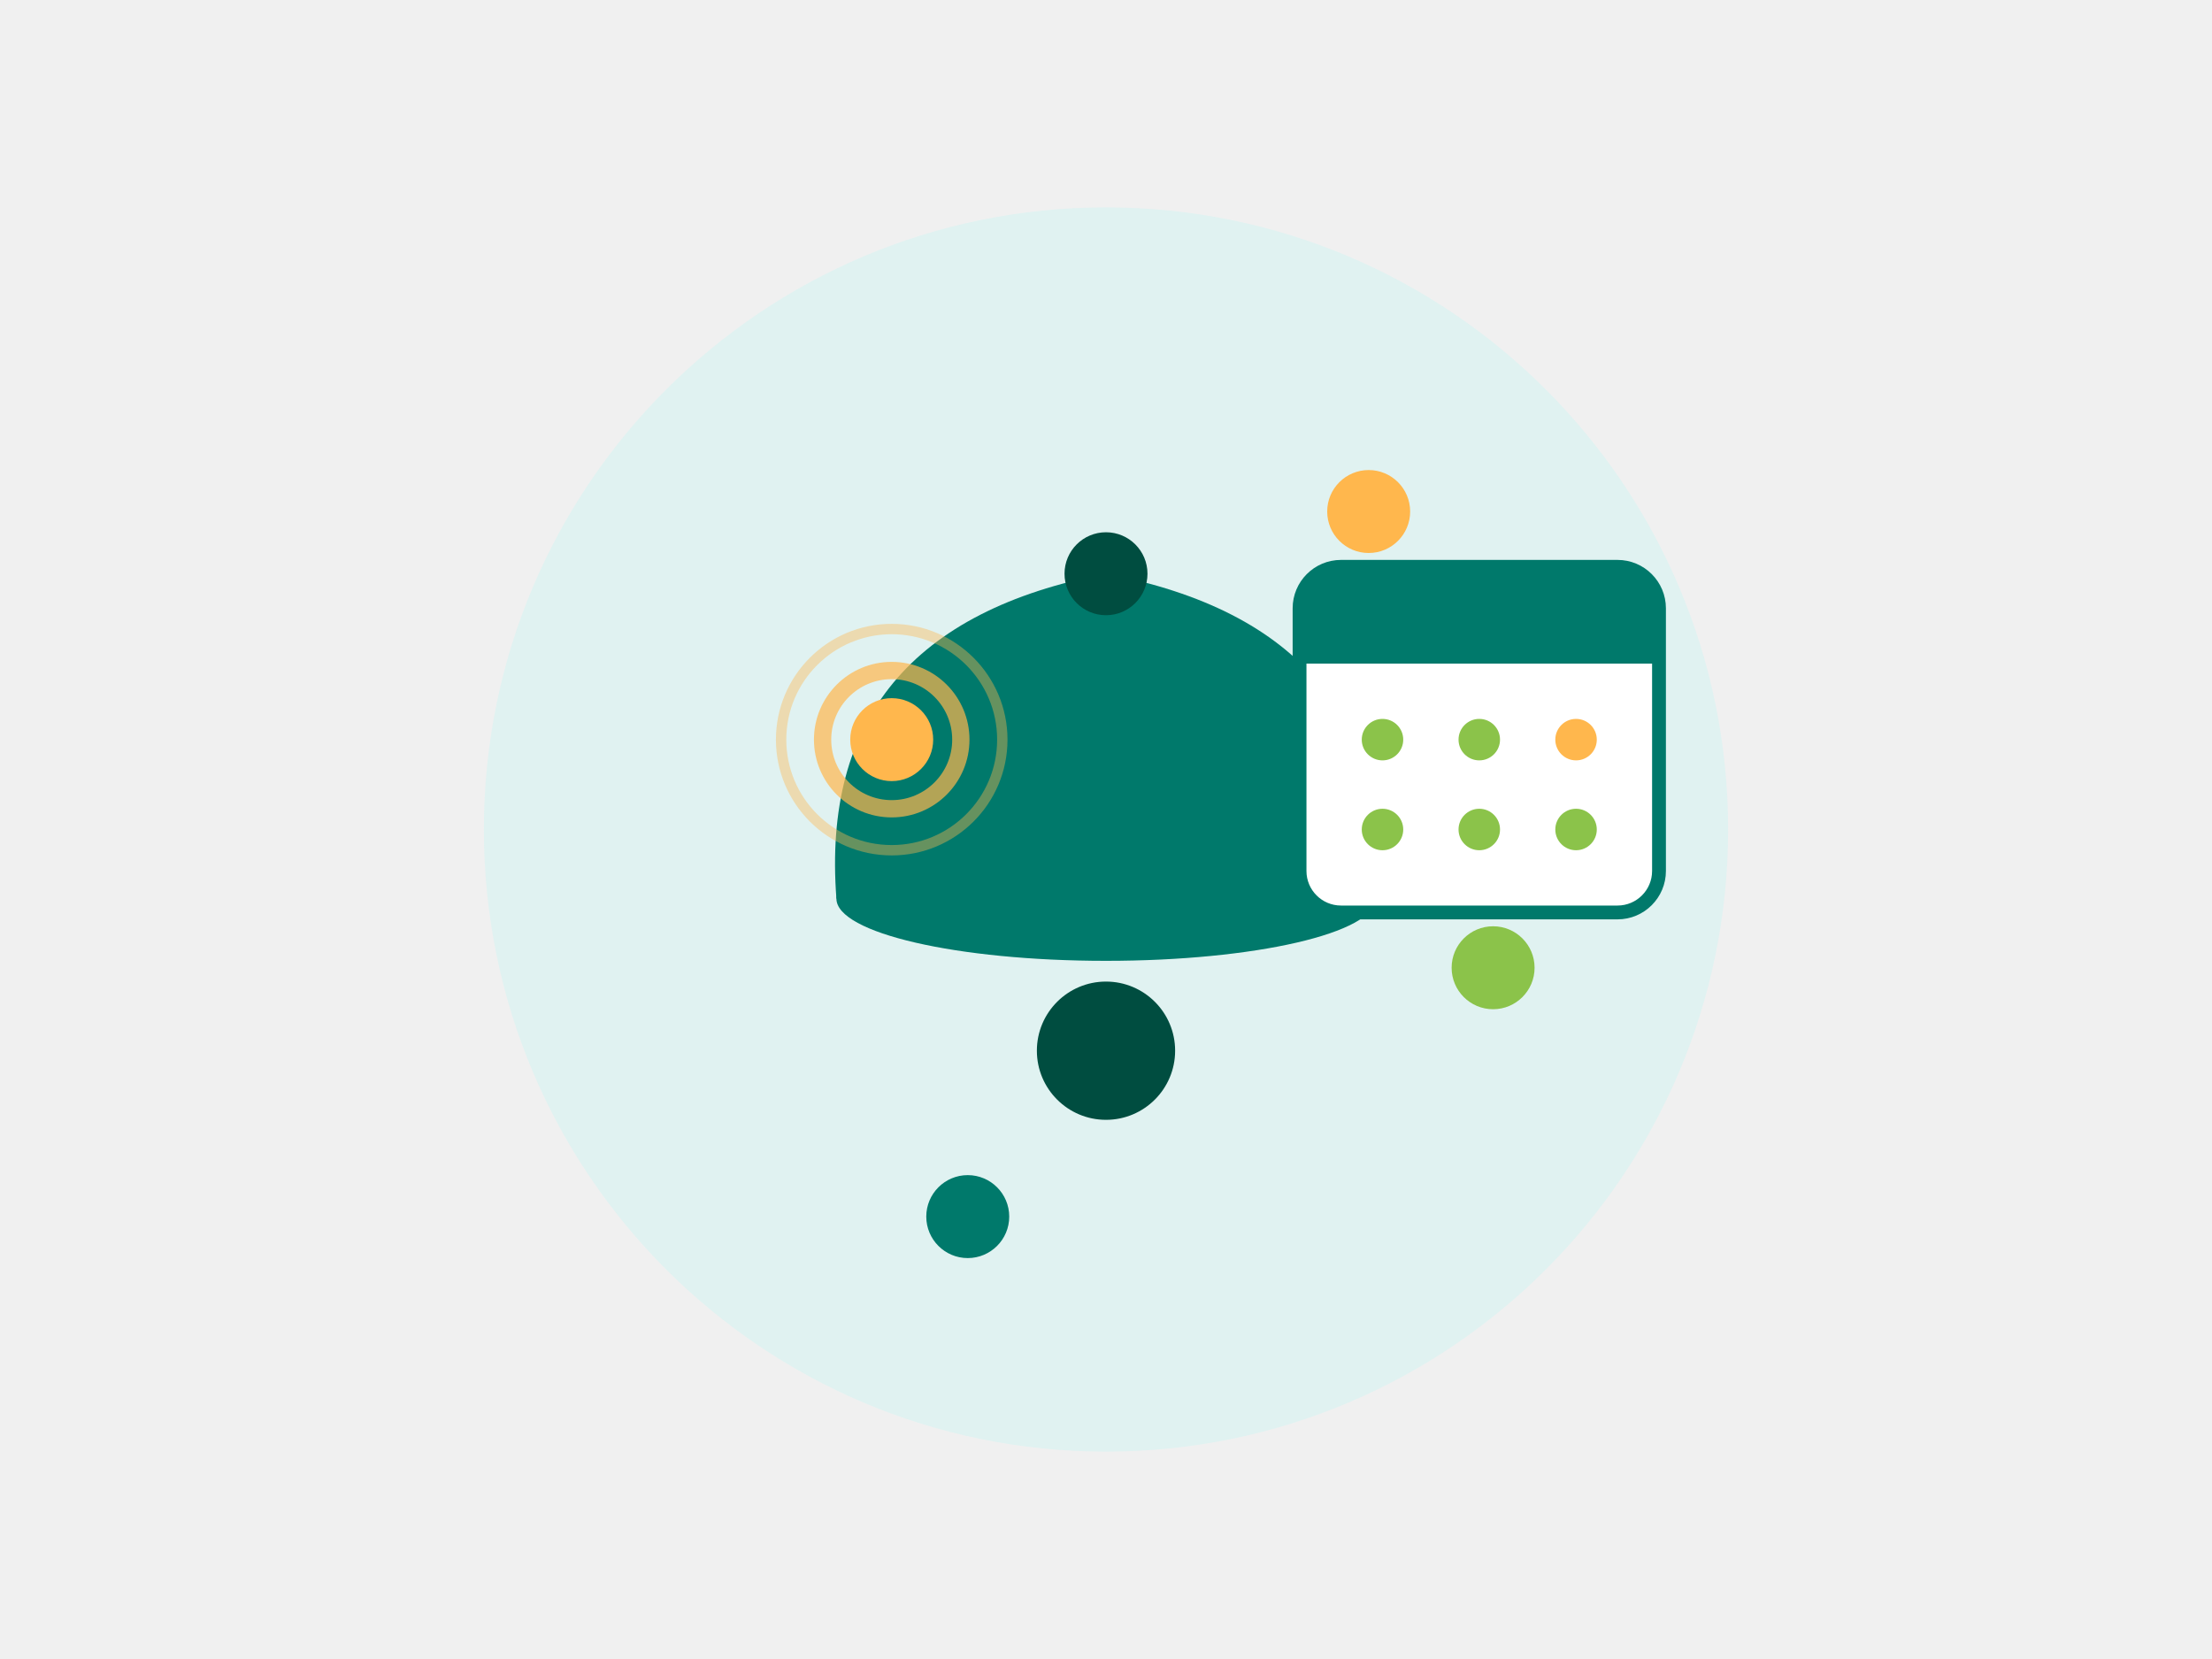
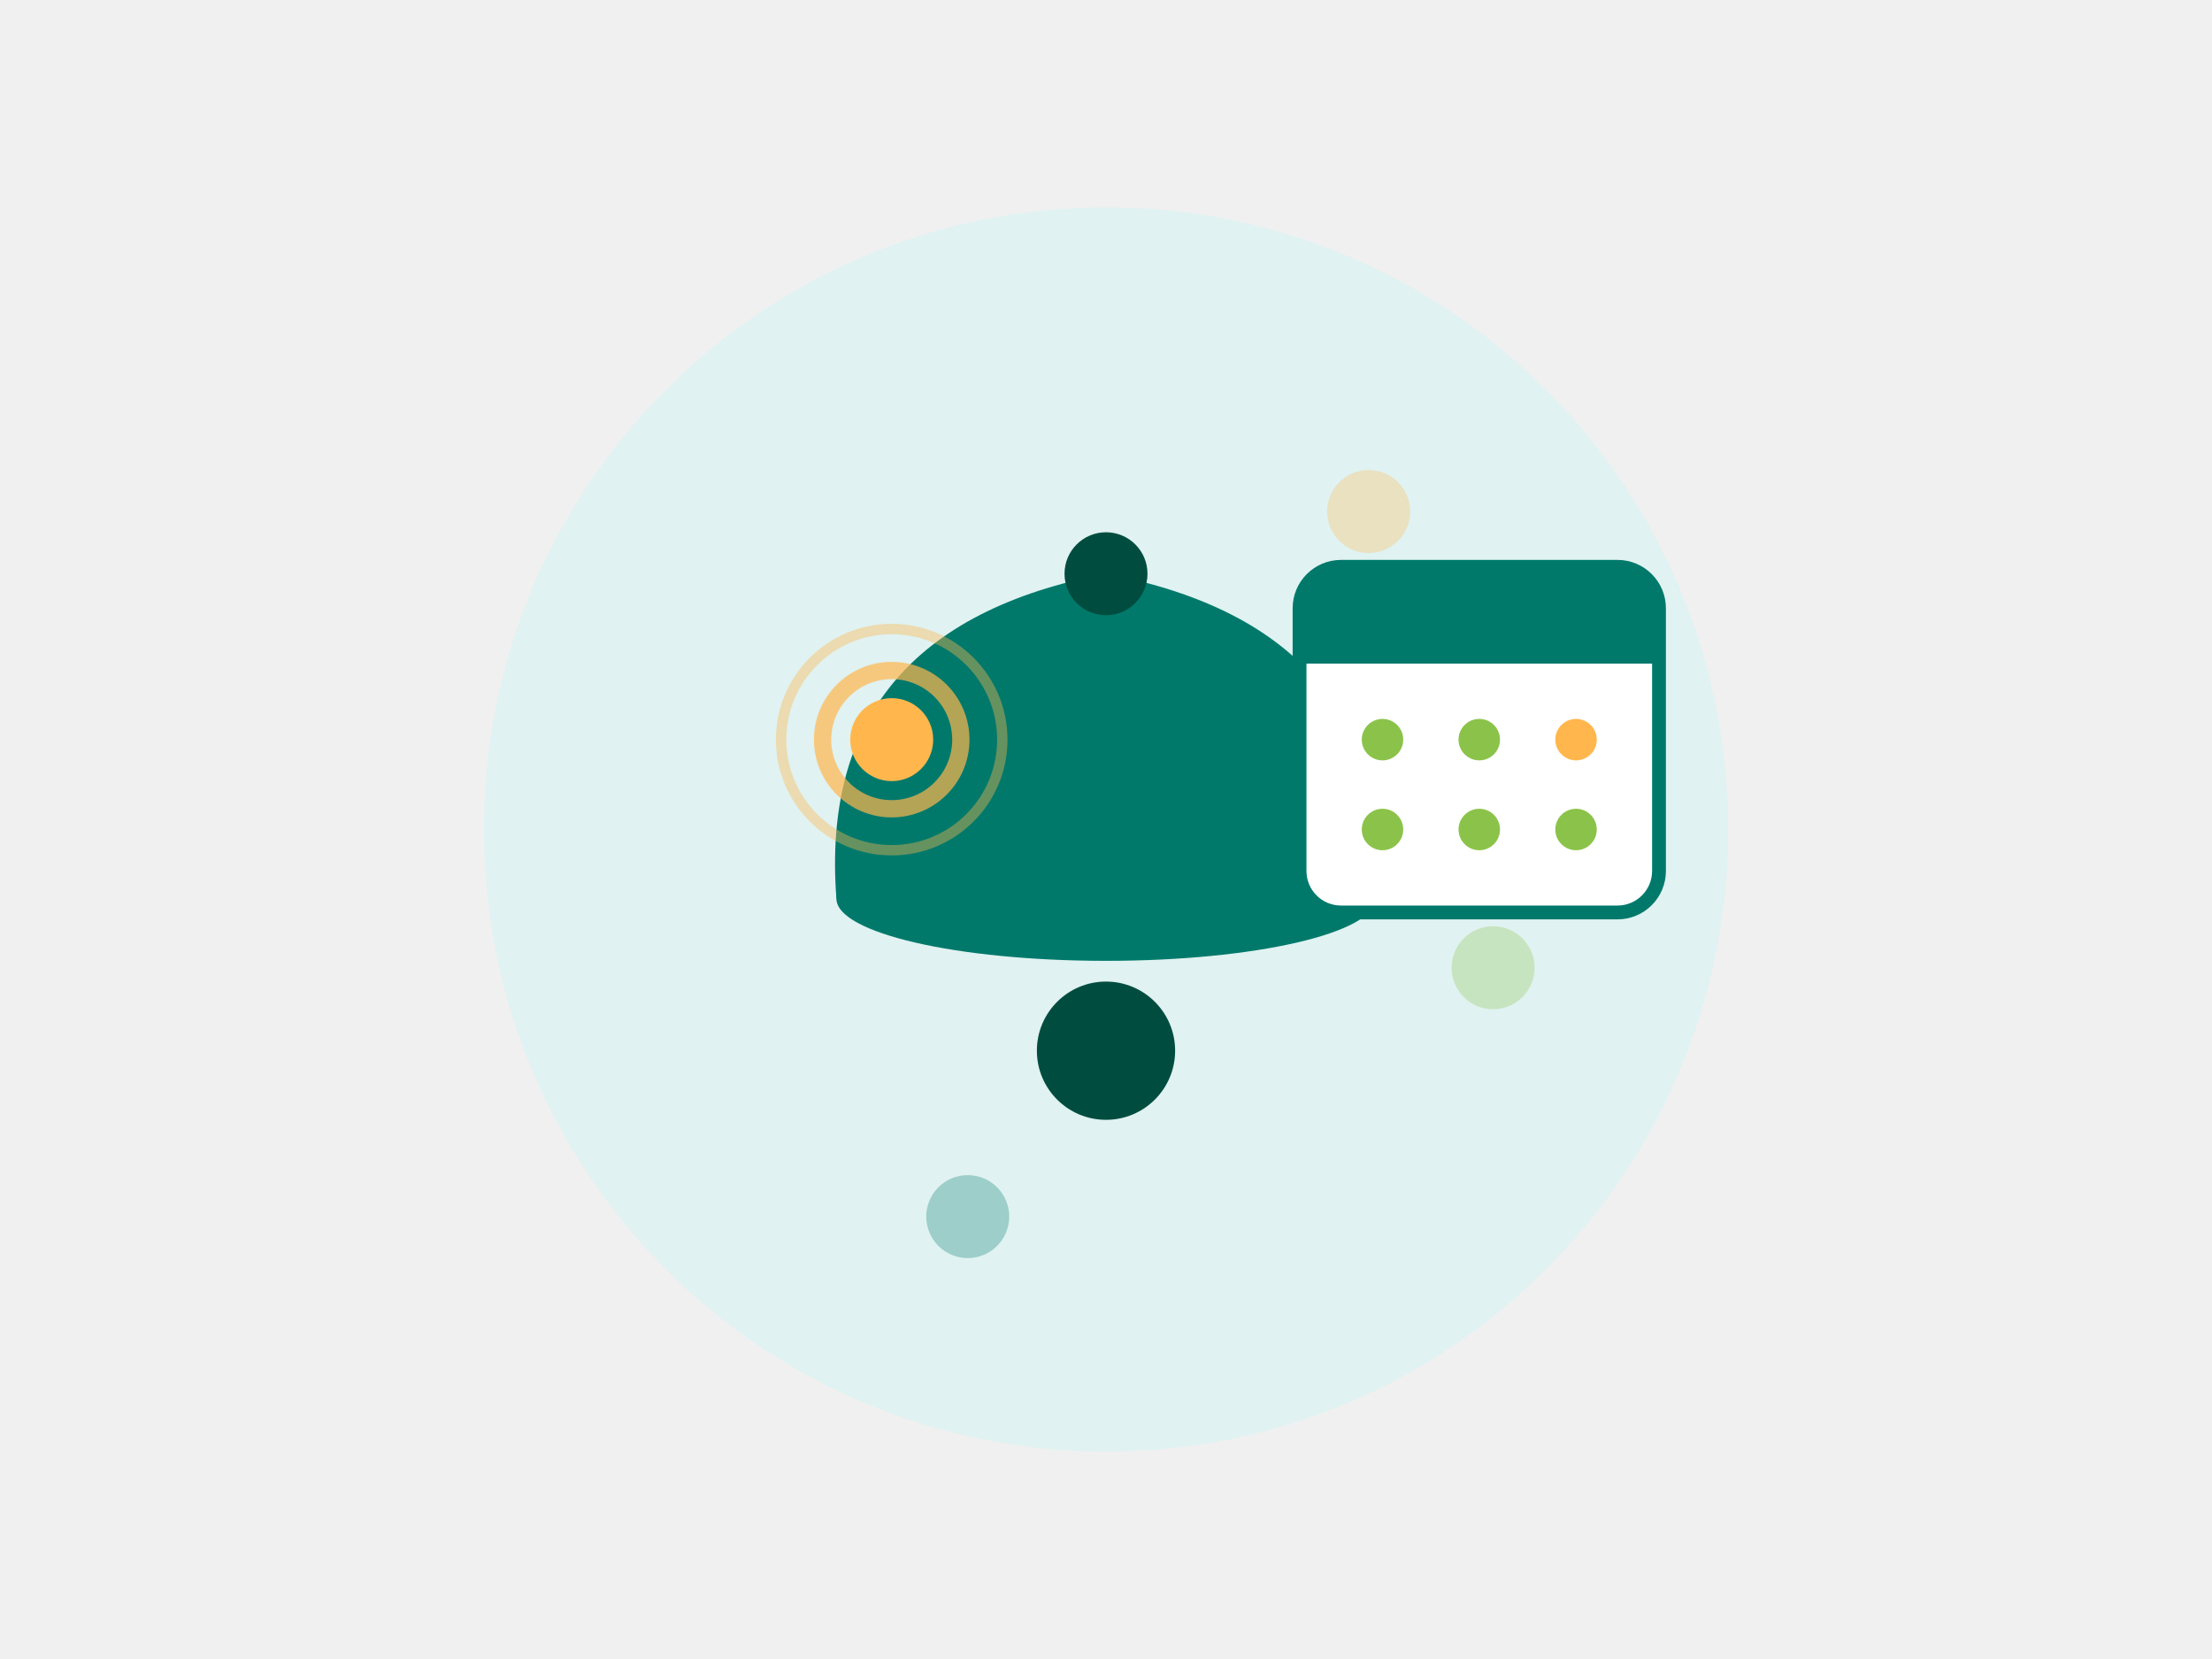
<svg xmlns="http://www.w3.org/2000/svg" viewBox="0 0 320 240">
  <circle cx="160" cy="120" r="90" fill="#E0F2F1" />
  <path d="M 121 130 Q 118 91 160 83 Q 202 91 199 130 Z" fill="#00796B" />
  <ellipse cx="160" cy="130" rx="39" ry="9" fill="#00796B" />
  <circle cx="160" cy="152" r="10" fill="#004D40" />
  <circle cx="160" cy="83" r="6" fill="#004D40" />
  <rect x="188" y="82" width="52" height="50" rx="6" fill="white" stroke="#00796B" stroke-width="2" />
  <rect x="188" y="82" width="52" height="14" rx="6" fill="#00796B" />
  <rect x="188" y="89" width="52" height="7" fill="#00796B" />
  <circle cx="200" cy="107" r="3" fill="#8BC34A" />
  <circle cx="214" cy="107" r="3" fill="#8BC34A" />
  <circle cx="228" cy="107" r="3" fill="#FFB74D" />
  <circle cx="200" cy="120" r="3" fill="#8BC34A" />
  <circle cx="214" cy="120" r="3" fill="#8BC34A" />
  <circle cx="228" cy="120" r="3" fill="#8BC34A" />
  <circle cx="129" cy="107" r="10" fill="none" stroke="#FFB74D" stroke-width="2.5" opacity="0.7" />
  <circle cx="129" cy="107" r="16" fill="none" stroke="#FFB74D" stroke-width="1.5" opacity="0.4" />
  <circle cx="129" cy="107" r="6" fill="#FFB74D" />
-   <circle cx="198" cy="74" r="6" fill="#FFB74D" />
-   <circle cx="216" cy="140" r="6" fill="#8BC34A" />
-   <circle cx="140" cy="176" r="6" fill="#00796B" />
+   <circle cx="198" cy="74" r="6" fill="#FFB74D" opacity="0.3" />
+   <circle cx="216" cy="140" r="6" fill="#8BC34A" opacity="0.3" />
+   <circle cx="140" cy="176" r="6" fill="#00796B" opacity="0.3" />
</svg>
